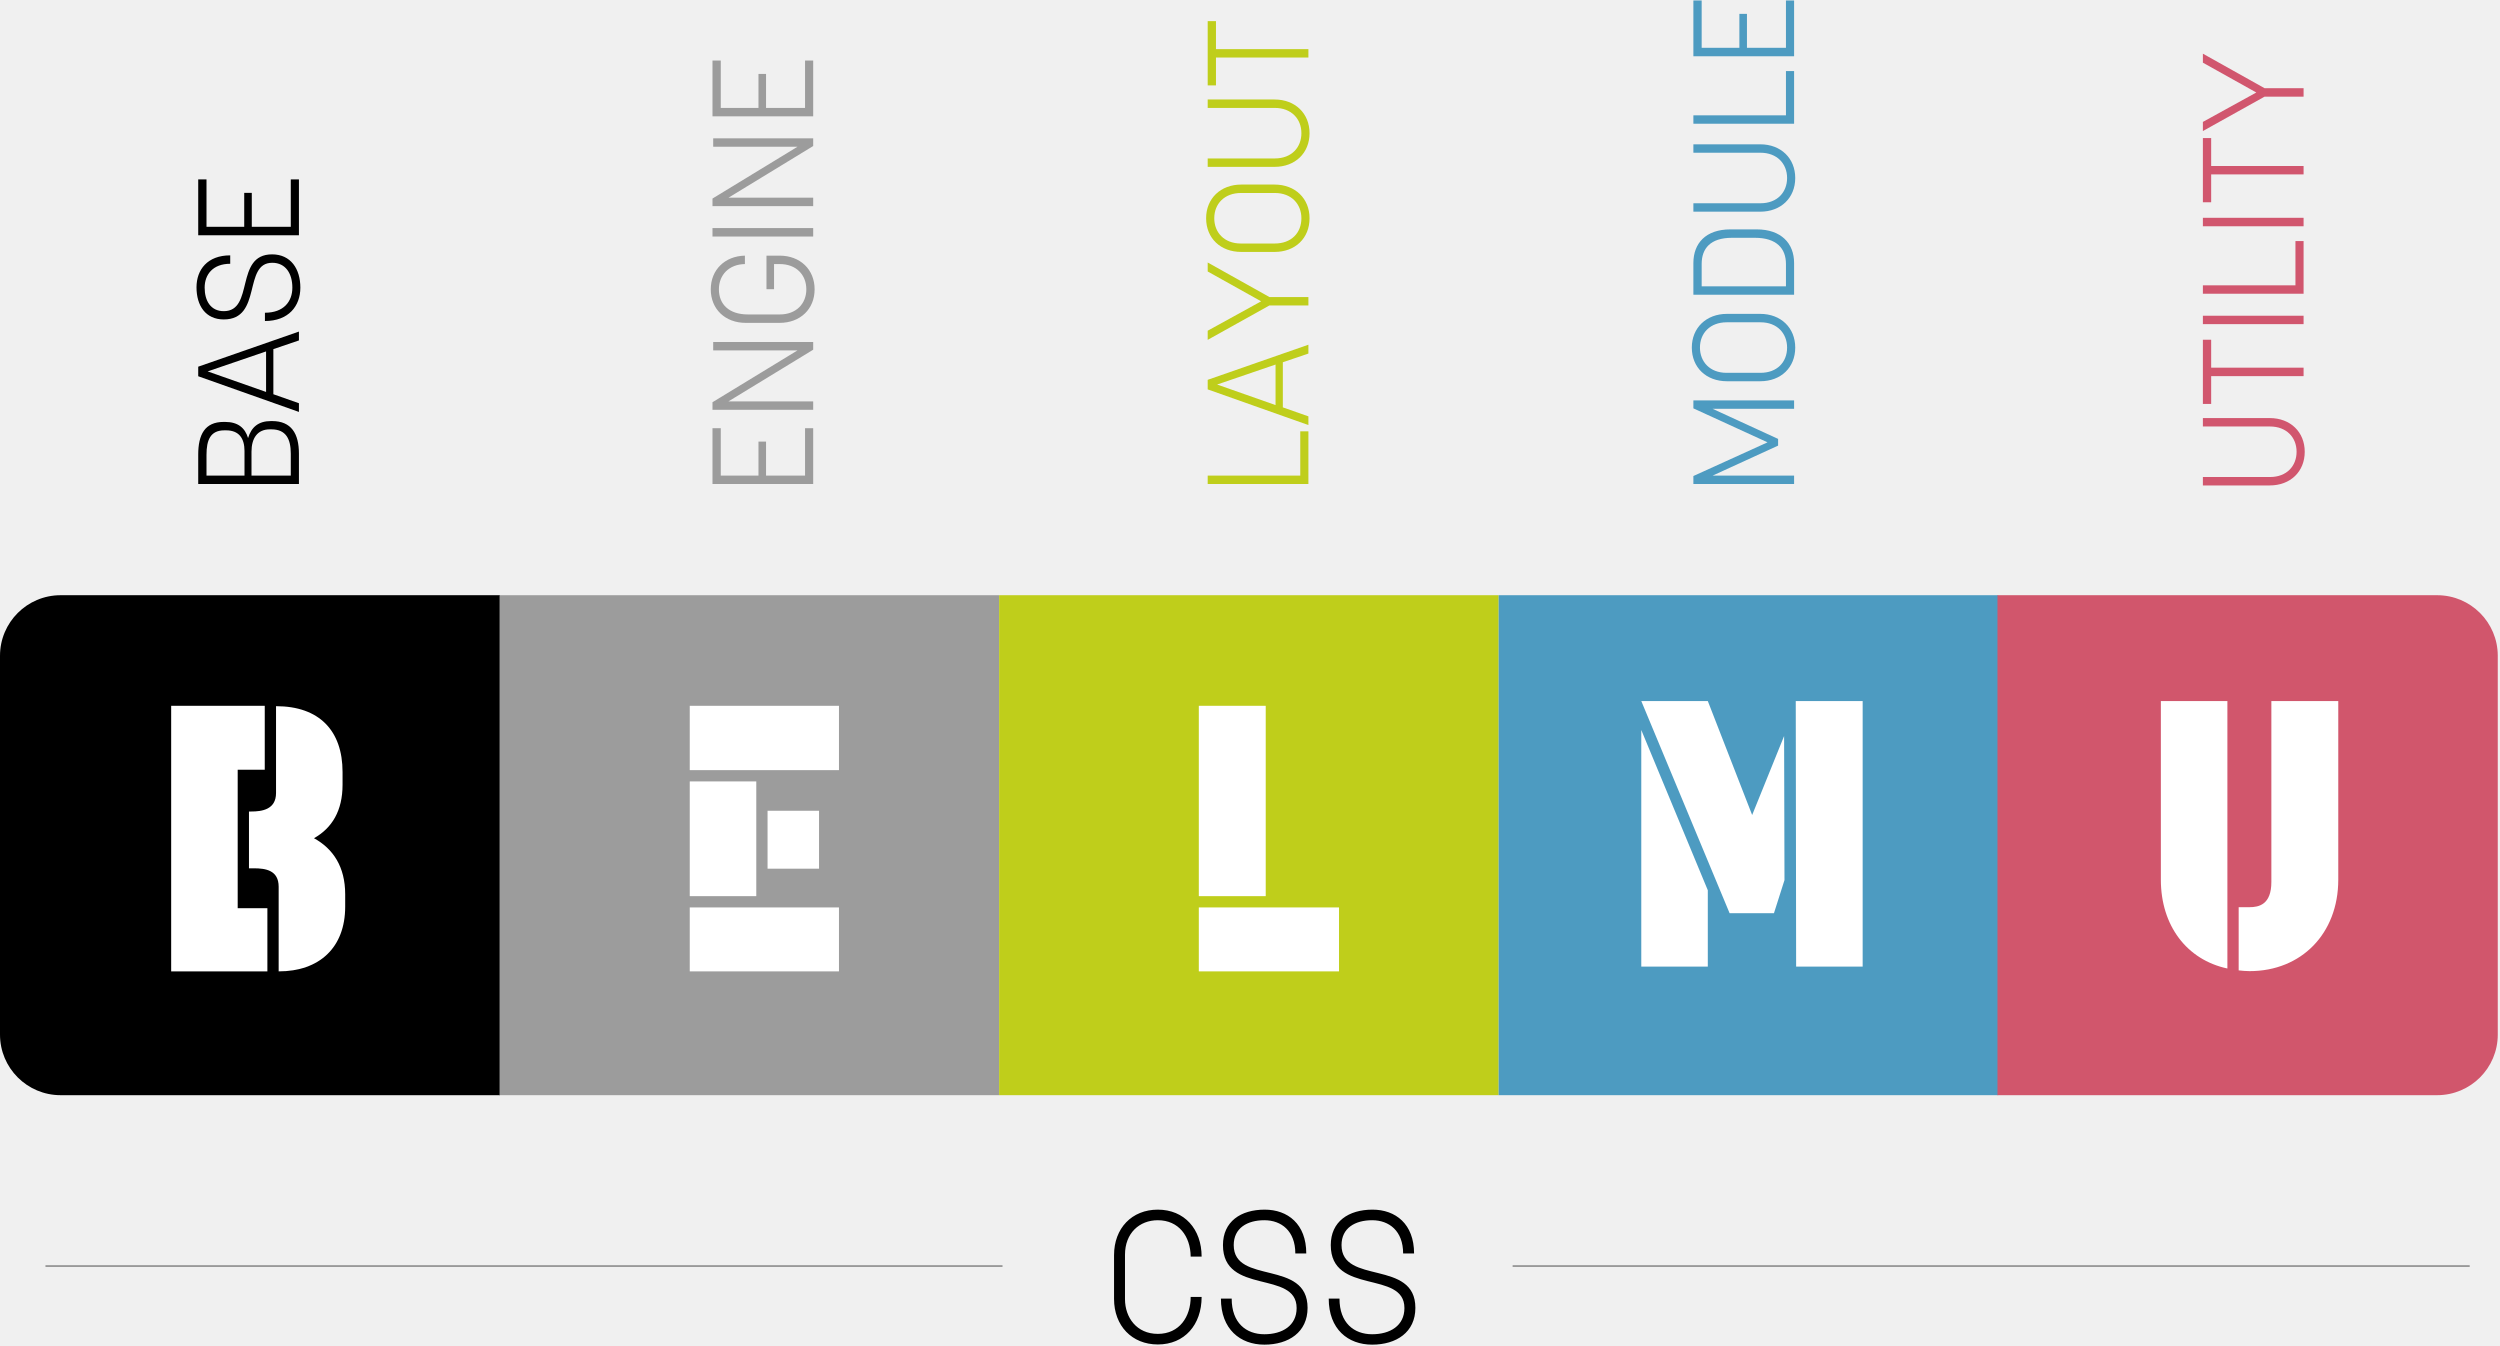
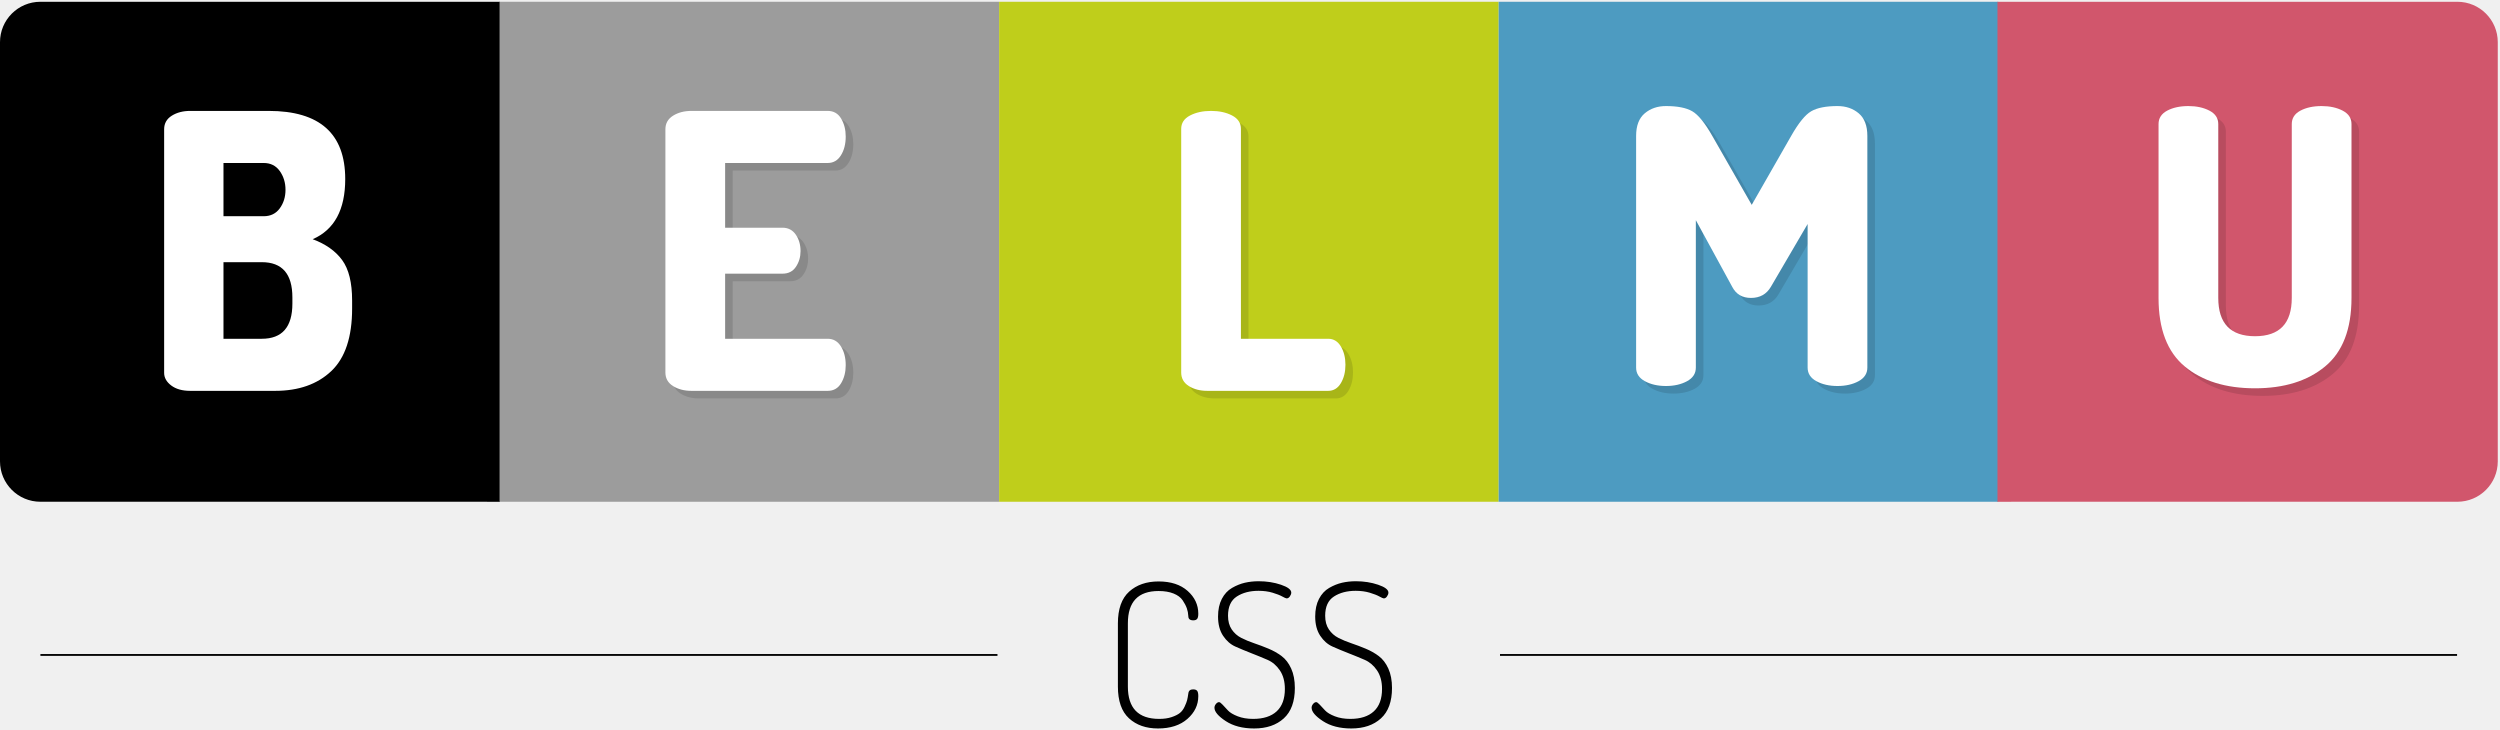
- <svg xmlns="http://www.w3.org/2000/svg" width="990px" height="533px" viewBox="0 0 990 533" version="1.1">
+ <svg xmlns="http://www.w3.org/2000/svg" width="990px" height="289px" viewBox="0 0 990 289" version="1.1">
  <defs />
  <g id="Page-1" stroke="none" stroke-width="1" fill="none" fill-rule="evenodd">
-     <g id="Group-5-Copy-3" transform="translate(0, -1)">
-       <g id="Group-3-Copy-2">
-         <g id="Group-2-Copy-2" transform="translate(494.8922, 96.75222) rotate(-90) translate(-494.8922, -96.75222) translate(398.3922, -321.2478)">
-           <path d="M0.584,41.484 L0.584,1.603 L12.227,1.603 C20.14,1.603 25.171,4.205 25.171,11.672 L25.171,12.238 C25.171,17.329 22.853,20.101 18.784,21.345 C23.079,22.646 25.51,25.418 25.51,30.396 L25.51,30.849 C25.51,38.486 20.536,41.484 12.623,41.484 L0.584,41.484 Z M22.232,29.944 C22.232,24.966 18.614,22.703 13.414,22.703 L3.919,22.703 L3.919,38.259 L12.566,38.259 C18.388,38.259 22.232,36.392 22.232,30.566 L22.232,29.944 Z M3.919,4.884 L3.919,19.931 L13.64,19.931 C18.784,19.931 21.836,17.668 21.836,12.634 L21.836,11.955 C21.836,6.411 17.992,4.884 12.171,4.884 L3.919,4.884 Z M60.948,41.484 L57.444,41.484 L53.996,31.358 L36.136,31.358 L32.575,41.484 L29.127,41.484 L43.257,1.603 L47.044,1.603 L60.948,41.484 Z M45.179,5.336 L37.04,28.473 L53.092,28.473 L45.179,5.336 Z M88.191,30.905 C88.191,36.279 83.839,38.882 78.357,38.882 C72.818,38.882 68.409,35.431 68.409,28.02 L65.131,28.02 C65.131,37.354 71.009,42.049 78.357,42.049 C85.761,42.049 91.526,38.259 91.526,30.849 C91.526,15.971 69.031,23.891 69.031,11.729 C69.031,6.524 73.157,4.148 78.357,4.148 C83.557,4.148 87.796,7.429 87.796,14.274 L91.131,14.274 C91.131,5.28 85.478,0.924 78.47,0.924 C71.179,0.924 65.753,4.544 65.753,11.729 C65.753,27.059 88.191,19.252 88.191,30.905 Z M102.435,22.816 L115.887,22.816 L115.887,19.818 L102.435,19.818 L102.435,4.884 L121.2,4.884 L121.2,1.603 L99.1,1.603 L99.1,41.484 L121.2,41.484 L121.2,38.259 L102.435,38.259 L102.435,22.816 Z" id="BASE" fill="#000000" />
-           <path d="M3.919,226.463 L17.371,226.463 L17.371,223.465 L3.919,223.465 L3.919,208.531 L22.684,208.531 L22.684,205.25 L0.584,205.25 L0.584,245.131 L22.684,245.131 L22.684,241.906 L3.919,241.906 L3.919,226.463 Z M56.822,245.131 L56.822,205.533 L53.488,205.533 L53.488,238.908 L32.971,205.25 L29.975,205.25 L29.975,245.131 L33.31,245.131 L33.31,211.586 L53.77,245.131 L56.822,245.131 Z M91.018,218.091 C90.848,210.171 85.422,204.571 77.679,204.571 C69.822,204.571 64.396,210.284 64.396,218.43 L64.396,231.837 C64.396,239.983 69.822,245.696 77.679,245.696 C85.535,245.696 91.018,239.983 91.018,231.837 L91.018,226.633 L77.735,226.633 L77.735,229.631 L87.683,229.631 L87.683,231.894 C87.683,238.399 83.444,242.415 77.679,242.415 C71.97,242.415 67.731,238.399 67.731,231.894 L67.731,219.279 C67.731,211.925 71.631,207.795 77.679,207.795 C83.387,207.795 87.57,211.755 87.683,218.091 L91.018,218.091 Z M98.591,205.25 L98.591,245.131 L101.926,245.131 L101.926,205.25 L98.591,205.25 Z M137.478,245.131 L137.478,205.533 L134.143,205.533 L134.143,238.908 L113.626,205.25 L110.63,205.25 L110.63,245.131 L113.965,245.131 L113.965,211.586 L134.426,245.131 L137.478,245.131 Z M149.517,226.463 L162.969,226.463 L162.969,223.465 L149.517,223.465 L149.517,208.531 L168.282,208.531 L168.282,205.25 L146.182,205.25 L146.182,245.131 L168.282,245.131 L168.282,241.906 L149.517,241.906 L149.517,226.463 Z" id="Engine-Copy" fill="#9C9C9C" />
-           <path d="M0.584,401.354 L0.584,441.235 L21.44,441.235 L21.44,438.011 L3.919,438.011 L3.919,401.354 L0.584,401.354 Z M55.748,441.235 L52.244,441.235 L48.796,431.11 L30.936,431.11 L27.375,441.235 L23.927,441.235 L38.057,401.354 L41.844,401.354 L55.748,441.235 Z M39.979,405.088 L31.84,428.225 L47.892,428.225 L39.979,405.088 Z M57.67,401.354 L71.292,425.792 L71.292,441.235 L74.626,441.235 L74.626,425.792 L88.305,401.354 L84.744,401.354 L72.931,422.511 L61.288,401.354 L57.67,401.354 Z M105.826,441.688 C97.913,441.688 92.487,436.031 92.487,427.829 L92.487,414.648 C92.487,406.446 97.913,400.732 105.826,400.732 C113.626,400.732 119.165,406.446 119.165,414.648 L119.165,427.829 C119.165,436.031 113.626,441.688 105.826,441.688 Z M105.826,438.463 C111.365,438.463 115.83,434.617 115.83,427.942 L115.83,414.535 C115.83,408.03 111.591,403.957 105.826,403.957 C100.23,403.957 95.822,407.86 95.822,414.478 L95.822,427.942 C95.822,434.447 100.004,438.463 105.826,438.463 Z M126.174,401.354 L126.174,427.829 C126.174,436.031 131.656,441.688 139.512,441.688 C147.312,441.688 152.851,436.031 152.851,427.829 L152.851,401.354 L149.517,401.354 L149.517,427.942 C149.517,434.447 145.221,438.463 139.512,438.463 C133.917,438.463 129.508,434.617 129.508,427.942 L129.508,401.354 L126.174,401.354 Z M172.803,441.235 L172.803,404.635 L183.881,404.635 L183.881,401.354 L158.447,401.354 L158.447,404.635 L169.469,404.635 L169.469,441.235 L172.803,441.235 Z" id="Layout-Copy" fill="#BFCE1B" />
-           <path d="M18.445,627.233 L30.371,601.268 L30.371,633.569 L33.705,633.569 L33.705,593.688 L30.54,593.688 L17.088,623.047 L3.749,593.688 L0.584,593.688 L0.584,633.569 L3.919,633.569 L3.919,601.325 L15.788,627.233 L18.445,627.233 Z M54.618,634.021 C46.705,634.021 41.279,628.364 41.279,620.162 L41.279,606.981 C41.279,598.779 46.705,593.065 54.618,593.065 C62.418,593.065 67.957,598.779 67.957,606.981 L67.957,620.162 C67.957,628.364 62.418,634.021 54.618,634.021 Z M54.618,630.797 C60.157,630.797 64.622,626.95 64.622,620.275 L64.622,606.868 C64.622,600.363 60.383,596.29 54.618,596.29 C49.022,596.29 44.614,600.193 44.614,606.812 L44.614,620.275 C44.614,626.78 48.796,630.797 54.618,630.797 Z M88.078,633.569 L75.531,633.569 L75.531,593.688 L88.078,593.688 C95.935,593.688 101.417,598.609 101.417,608.339 L101.417,618.748 C101.417,628.421 95.935,633.569 88.078,633.569 Z M78.866,630.344 L87.739,630.344 C93.787,630.344 98.083,626.724 98.083,618.069 L98.083,608.961 C98.083,600.363 93.787,596.969 87.739,596.969 L78.866,596.969 L78.866,630.344 Z M108.426,593.688 L108.426,620.162 C108.426,628.364 113.908,634.021 121.765,634.021 C129.565,634.021 135.104,628.364 135.104,620.162 L135.104,593.688 L131.769,593.688 L131.769,620.275 C131.769,626.78 127.473,630.797 121.765,630.797 C116.169,630.797 111.761,626.95 111.761,620.275 L111.761,593.688 L108.426,593.688 Z M143.243,593.688 L143.243,633.569 L164.099,633.569 L164.099,630.344 L146.578,630.344 L146.578,593.688 L143.243,593.688 Z M173.312,614.901 L186.764,614.901 L186.764,611.903 L173.312,611.903 L173.312,596.969 L192.077,596.969 L192.077,593.688 L169.977,593.688 L169.977,633.569 L192.077,633.569 L192.077,630.344 L173.312,630.344 L173.312,614.901 Z" id="Module-Copy" fill="#4D9BC1" />
-           <path d="M0.019,795.449 L0.019,821.923 C0.019,830.126 5.501,835.783 13.358,835.783 C21.158,835.783 26.697,830.126 26.697,821.923 L26.697,795.449 L23.362,795.449 L23.362,822.036 C23.362,828.542 19.066,832.558 13.358,832.558 C7.762,832.558 3.354,828.712 3.354,822.036 L3.354,795.449 L0.019,795.449 Z M46.649,835.33 L46.649,798.73 L57.727,798.73 L57.727,795.449 L32.292,795.449 L32.292,798.73 L43.314,798.73 L43.314,835.33 L46.649,835.33 Z M63.887,795.449 L63.887,835.33 L67.222,835.33 L67.222,795.449 L63.887,795.449 Z M75.926,795.449 L75.926,835.33 L96.783,835.33 L96.783,832.106 L79.261,832.106 L79.261,795.449 L75.926,795.449 Z M102.661,795.449 L102.661,835.33 L105.996,835.33 L105.996,795.449 L102.661,795.449 Z M126.513,835.33 L126.513,798.73 L137.591,798.73 L137.591,795.449 L112.156,795.449 L112.156,798.73 L123.178,798.73 L123.178,835.33 L126.513,835.33 Z M140.36,795.449 L153.982,819.887 L153.982,835.33 L157.317,835.33 L157.317,819.887 L170.995,795.449 L167.434,795.449 L155.621,816.606 L143.978,795.449 L140.36,795.449 Z" id="Utility-Copy" fill="#D1566E" />
+     <g id="Group-8">
+       <g id="Group-7">
+         <g id="Group-5-Copy-3">
+           <g id="Group-3-Copy-2">
+             <path d="M163,0.703 L16,0.703 C7.158,0.703 0,7.863 0,16.695 L0,182.7 C0,191.529 7.164,198.693 16,198.693 L163,198.693 L198,198.7 L198,0.7 L163,0.7 Z" id="Combined-Shape" fill="#000000" />
+             <rect id="Rectangle-Copy-16" fill="#9C9C9C" x="197.823" y="0.703" width="197.823" height="197.99" />
+             <rect id="Rectangle-Copy-17" fill="#BFCE1B" x="395.646" y="0.703" width="197.823" height="197.99" />
+             <rect id="Rectangle-Copy-18" fill="#4D9BC1" x="593.47" y="0.703" width="197.823" height="197.99" />
+             <path d="M828,0.703 L973.116,0.703 C981.952,0.703 989.116,7.866 989.116,16.695 L989.116,182.7 C989.116,191.533 981.958,198.693 973.116,198.693 L828,198.693 L791,198.7 L791,0.7 L828,0.7 Z" id="Combined-Shape" fill="#D1566C" />
+           </g>
+           <polygon id="Line" fill="#000000" fill-rule="nonzero" points="16 259.723 395 259.723 395 259 16 259" />
+           <polygon id="Line-Copy" fill="#000000" fill-rule="nonzero" points="594 259.723 973 259.723 973 259 594 259" />
        </g>
-         <path d="M163,236.703 L24.01,236.703 C10.741,236.703 0,247.45 0,260.708 L0,410.687 C0,423.943 10.75,434.693 24.01,434.693 L163,434.693 L198,434.7 L198,236.7 L163,236.7 Z" id="Combined-Shape" fill="#000000" />
-         <rect id="Rectangle-Copy-16" fill="#9C9C9C" x="197.823" y="236.703" width="197.823" height="197.99" />
-         <rect id="Rectangle-Copy-17" fill="#BFCE1B" x="395.646" y="236.703" width="197.823" height="197.99" />
-         <rect id="Rectangle-Copy-18" fill="#4D9BC1" x="593.47" y="236.703" width="197.823" height="197.99" />
-         <path d="M828,236.703 L965.106,236.703 C978.366,236.703 989.116,247.453 989.116,260.708 L989.116,410.687 C989.116,423.945 978.375,434.693 965.106,434.693 L828,434.693 L791,434.7 L791,236.7 L828,236.7 Z" id="Combined-Shape" fill="#D1566C" />
-         <g id="Group-Copy-3" transform="translate(66.94106, 278.1863)">
-           <path d="M27.185,82.454 L38.943,82.454 L38.943,107.48 L0.841,107.48 L0.841,2.312 L37.901,2.312 L37.901,27.636 L27.185,27.636 L27.185,82.454 Z M31.65,44.171 L32.543,44.171 C36.711,44.171 42.367,43.426 42.367,36.871 L42.367,2.461 C59.483,2.461 68.711,12.143 68.711,28.529 L68.711,33.594 C68.711,43.873 64.544,50.725 57.399,54.747 C64.99,58.918 69.753,66.068 69.753,76.943 L69.753,81.859 C69.753,98.096 59.483,107.48 43.408,107.48 L43.408,73.963 C43.408,67.409 38.199,66.664 33.585,66.664 L31.65,66.664 L31.65,44.171 Z" id="B" fill="#FFFFFF" />
-           <path d="M407.791,77.688 L434.285,77.688 L434.285,2.312 L407.791,2.312 L407.791,77.688 Z M463.308,82.157 L407.791,82.157 L407.791,107.48 L463.308,107.48 L463.308,82.157 Z" id="L" fill="#FFFFFF" />
-           <path d="M404.567,236.395 C404.567,244.19 400.158,251.029 391.561,251.029 C383.185,251.029 378.556,244.557 378.556,237.277 L378.556,219.701 C378.556,211.097 384.287,206.023 391.561,206.023 C399.791,206.023 404.493,212.347 404.567,220.437 L408.902,220.437 C408.902,209.553 402.068,201.831 391.561,201.831 C381.274,201.831 374.221,209.185 374.221,219.848 L374.221,237.204 C374.221,247.793 381.274,255.221 391.561,255.221 C402.142,255.221 408.902,247.426 408.902,236.395 L404.567,236.395 Z M446.522,240.807 C446.522,247.793 440.864,251.176 433.737,251.176 C426.536,251.176 420.805,246.69 420.805,237.056 L416.543,237.056 C416.543,249.19 424.185,255.294 433.737,255.294 C443.363,255.294 450.857,250.367 450.857,240.733 C450.857,221.393 421.613,231.688 421.613,215.877 C421.613,209.112 426.977,206.023 433.737,206.023 C440.497,206.023 446.008,210.288 446.008,219.186 L450.343,219.186 C450.343,207.494 442.995,201.831 433.884,201.831 C424.405,201.831 417.352,206.538 417.352,215.877 C417.352,235.806 446.522,225.658 446.522,240.807 Z M489.212,240.807 C489.212,247.793 483.555,251.176 476.427,251.176 C469.227,251.176 463.495,246.69 463.495,237.056 L459.234,237.056 C459.234,249.19 466.875,255.294 476.427,255.294 C486.053,255.294 493.547,250.367 493.547,240.733 C493.547,221.393 464.304,231.688 464.304,215.877 C464.304,209.112 469.667,206.023 476.427,206.023 C483.187,206.023 488.698,210.288 488.698,219.186 L493.033,219.186 C493.033,207.494 485.685,201.831 476.574,201.831 C467.096,201.831 460.042,206.538 460.042,215.877 C460.042,235.806 489.212,225.658 489.212,240.807 Z" id="CSS" fill="#000000" />
-           <path d="M265.289,2.312 L206.2,2.312 L206.2,27.785 L265.289,27.785 L265.289,2.312 Z M206.2,82.157 L206.2,107.48 L265.289,107.48 L265.289,82.157 L206.2,82.157 Z M232.544,32.254 L206.2,32.254 L206.2,77.688 L232.544,77.688 L232.544,32.254 Z M237.01,43.873 L237.01,66.813 L257.4,66.813 L257.4,43.873 L237.01,43.873 Z" id="E" fill="#FFFFFF" />
-           <path d="M644.328,105.595 L670.672,105.595 L670.672,0.426 L644.179,0.426 L644.328,105.595 Z M617.983,84.442 L583.006,0.426 L609.35,0.426 L626.913,45.562 L639.565,14.28 L639.714,71.333 L635.546,84.442 L617.983,84.442 Z M609.35,105.595 L583.006,105.595 L583.006,11.896 L609.35,75.355 L609.35,105.595 Z" id="M" fill="#FFFFFF" />
-           <path d="M832.52,72.078 C832.52,81.016 827.608,82.058 823.887,82.058 L819.571,82.058 L819.571,107.084 C820.91,107.233 822.399,107.382 823.887,107.382 C844.427,107.382 859.013,92.486 859.013,71.184 L859.013,0.426 L832.52,0.426 L832.52,72.078 Z M788.761,71.184 C788.761,89.358 799.031,102.913 815.105,106.34 L815.105,0.426 L788.761,0.426 L788.761,71.184 Z" id="U" fill="#FFFFFF" />
+         <g id="Group-6" transform="translate(68, 45)" fill-opacity="0.124" fill="#000000">
+           <path d="M0,105.649 L0,9.199 C0,6.874 1.011,5.079 3.032,3.815 C5.053,2.552 7.479,1.92 10.309,1.92 L41.388,1.92 C61.602,1.92 71.709,10.917 71.709,28.913 C71.709,41.046 67.413,48.982 58.822,52.723 C63.977,54.644 67.868,57.399 70.496,60.988 C73.124,64.577 74.438,69.91 74.438,76.987 L74.438,80.172 C74.438,91.495 71.683,99.76 66.175,104.966 C60.667,110.173 53.264,112.776 43.965,112.776 L10.309,112.776 C7.176,112.776 4.674,112.069 2.805,110.653 C0.935,109.238 0,107.57 0,105.649 Z M23.499,92.152 L38.659,92.152 C46.745,92.152 50.787,87.501 50.787,78.2 L50.787,75.774 C50.787,66.472 46.745,61.822 38.659,61.822 L23.499,61.822 L23.499,92.152 Z M23.499,43.624 L39.417,43.624 C42.146,43.624 44.268,42.587 45.784,40.515 C47.3,38.442 48.058,35.991 48.058,33.16 C48.058,30.329 47.3,27.852 45.784,25.729 C44.268,23.606 42.146,22.544 39.417,22.544 L23.499,22.544 L23.499,43.624 Z" id="B" />
+           <path d="M402.755,105.497 L402.755,9.047 C402.755,6.722 403.917,4.953 406.242,3.739 C408.566,2.526 411.346,1.92 414.58,1.92 C417.814,1.92 420.594,2.526 422.918,3.739 C425.243,4.953 426.405,6.722 426.405,9.047 L426.405,92.152 L460.971,92.152 C463.093,92.152 464.761,93.163 465.974,95.185 C467.187,97.207 467.793,99.633 467.793,102.464 C467.793,105.295 467.187,107.721 465.974,109.743 C464.761,111.765 463.093,112.776 460.971,112.776 L413.064,112.776 C410.234,112.776 407.808,112.145 405.787,110.881 C403.766,109.617 402.755,107.823 402.755,105.497 Z" id="L" />
+           <path d="M198.499,105.497 L198.499,9.199 C198.499,6.874 199.51,5.079 201.531,3.815 C203.552,2.552 205.978,1.92 208.808,1.92 L262.779,1.92 C265.104,1.92 266.872,2.931 268.085,4.953 C269.298,6.975 269.904,9.351 269.904,12.08 C269.904,15.012 269.273,17.489 268.009,19.511 C266.746,21.533 265.003,22.544 262.779,22.544 L222.149,22.544 L222.149,48.173 L244.89,48.173 C247.113,48.173 248.857,49.083 250.12,50.903 C251.383,52.723 252.015,54.896 252.015,57.424 C252.015,59.749 251.409,61.822 250.196,63.642 C248.983,65.461 247.214,66.371 244.89,66.371 L222.149,66.371 L222.149,92.152 L262.779,92.152 C265.003,92.152 266.746,93.163 268.009,95.185 C269.273,97.207 269.904,99.684 269.904,102.616 C269.904,105.346 269.298,107.721 268.085,109.743 C266.872,111.765 265.104,112.776 262.779,112.776 L208.808,112.776 C205.978,112.776 203.552,112.145 201.531,110.881 C199.51,109.617 198.499,107.823 198.499,105.497 Z" id="E" />
+           <path d="M582.902,103.578 L582.902,11.829 C582.902,7.785 584.039,4.802 586.313,2.881 C588.587,0.96 591.391,0 594.727,0 C599.275,0 602.736,0.682 605.112,2.047 C607.487,3.412 610.14,6.673 613.071,11.829 L628.686,39.126 L644.301,11.829 C647.232,6.673 649.885,3.412 652.26,2.047 C654.635,0.682 658.097,0 662.645,0 C665.981,0 668.785,0.96 671.059,2.881 C673.333,4.802 674.47,7.785 674.47,11.829 L674.47,103.578 C674.47,105.903 673.308,107.697 670.983,108.961 C668.659,110.225 665.879,110.857 662.645,110.857 C659.411,110.857 656.632,110.225 654.307,108.961 C651.982,107.697 650.82,105.903 650.82,103.578 L650.82,46.708 L636.266,71.579 C634.548,74.511 631.92,75.977 628.383,75.977 C624.946,75.977 622.47,74.511 620.954,71.579 L606.552,45.192 L606.552,103.578 C606.552,105.903 605.389,107.697 603.065,108.961 C600.74,110.225 597.961,110.857 594.727,110.857 C591.492,110.857 588.713,110.225 586.388,108.961 C584.064,107.697 582.902,105.903 582.902,103.578 Z" id="M" />
+           <path d="M789.784,75.977 L789.784,7.128 C789.784,4.802 790.921,3.033 793.195,1.82 C795.469,0.607 798.274,0 801.609,0 C804.843,0 807.622,0.607 809.947,1.82 C812.272,3.033 813.434,4.802 813.434,7.128 L813.434,75.977 C813.434,86.087 818.285,91.142 827.988,91.142 C837.691,91.142 842.542,86.087 842.542,75.977 L842.542,7.128 C842.542,4.802 843.679,3.033 845.953,1.82 C848.227,0.607 851.032,0 854.367,0 C857.601,0 860.381,0.607 862.705,1.82 C865.03,3.033 866.192,4.802 866.192,7.128 L866.192,75.977 C866.192,88.311 862.705,97.36 855.731,103.123 C848.758,108.885 839.51,111.767 827.988,111.767 C816.365,111.767 807.092,108.885 800.169,103.123 C793.245,97.36 789.784,88.311 789.784,75.977 Z" id="U" />
        </g>
+         <path d="M442.688,271.884 L442.688,246.841 C442.688,241.153 444.176,236.966 447.151,234.28 C450.127,231.594 454.011,230.251 458.804,230.251 C463.649,230.251 467.481,231.502 470.298,234.004 C473.116,236.505 474.525,239.52 474.525,243.049 C474.525,244.05 474.367,244.734 474.051,245.103 C473.735,245.472 473.235,245.656 472.55,245.656 C471.233,245.656 470.575,245.103 470.575,243.997 C470.522,242.891 470.325,241.851 469.983,240.876 C469.64,239.902 469.087,238.849 468.324,237.716 C467.56,236.584 466.362,235.689 464.729,235.03 C463.096,234.372 461.121,234.043 458.804,234.043 C450.693,234.043 446.638,238.309 446.638,246.841 L446.638,271.884 C446.638,280.416 450.772,284.682 459.041,284.682 C460.937,284.682 462.583,284.445 463.978,283.971 C465.374,283.497 466.454,282.957 467.217,282.351 C467.981,281.746 468.613,280.903 469.113,279.824 C469.614,278.744 469.943,277.888 470.101,277.256 C470.259,276.624 470.417,275.755 470.575,274.649 C470.68,273.543 471.312,272.99 472.471,272.99 C473.208,272.99 473.735,273.174 474.051,273.543 C474.367,273.912 474.525,274.623 474.525,275.676 C474.525,279.152 473.09,282.154 470.219,284.682 C467.349,287.21 463.465,288.474 458.567,288.474 C453.827,288.474 449.996,287.131 447.072,284.445 C444.149,281.759 442.688,277.572 442.688,271.884 Z M480.924,280.258 C480.924,279.731 481.121,279.231 481.517,278.757 C481.912,278.283 482.32,278.046 482.741,278.046 C483.057,278.046 483.531,278.388 484.163,279.073 L486.296,281.364 C487.086,282.207 488.363,282.97 490.127,283.655 C491.892,284.34 493.933,284.682 496.25,284.682 C500.305,284.682 503.413,283.681 505.572,281.68 C507.731,279.679 508.811,276.729 508.811,272.832 C508.811,269.883 508.153,267.434 506.836,265.485 C505.519,263.536 503.887,262.141 501.938,261.298 C499.989,260.455 497.87,259.586 495.579,258.691 C493.287,257.796 491.168,256.914 489.219,256.045 C487.27,255.175 485.638,253.74 484.321,251.739 C483.004,249.738 482.346,247.21 482.346,244.155 C482.346,241.416 482.846,239.086 483.847,237.163 C484.848,235.241 486.191,233.793 487.876,232.819 C489.561,231.844 491.26,231.16 492.971,230.764 C494.683,230.369 496.513,230.172 498.462,230.172 C501.622,230.172 504.558,230.633 507.271,231.554 C509.983,232.476 511.339,233.516 511.339,234.675 C511.339,235.149 511.155,235.649 510.786,236.176 C510.417,236.703 509.996,236.966 509.522,236.966 C509.259,236.966 508.679,236.716 507.784,236.215 C506.889,235.715 505.612,235.215 503.952,234.714 C502.293,234.214 500.437,233.964 498.383,233.964 C494.96,233.964 492.089,234.714 489.772,236.215 C487.455,237.717 486.296,240.258 486.296,243.839 C486.296,245.998 486.783,247.802 487.757,249.25 C488.732,250.699 489.996,251.818 491.55,252.608 C493.103,253.398 494.815,254.109 496.685,254.741 C498.554,255.373 500.437,256.084 502.333,256.874 C504.229,257.664 505.954,258.638 507.507,259.797 C509.061,260.956 510.325,262.601 511.3,264.735 C512.274,266.868 512.761,269.435 512.761,272.437 C512.761,277.809 511.3,281.825 508.377,284.485 C505.453,287.144 501.543,288.474 496.645,288.474 C492.116,288.474 488.363,287.5 485.387,285.551 C482.412,283.602 480.924,281.838 480.924,280.258 Z M519.397,280.258 C519.397,279.731 519.594,279.231 519.99,278.757 C520.385,278.283 520.793,278.046 521.214,278.046 C521.53,278.046 522.004,278.388 522.636,279.073 L524.769,281.364 C525.559,282.207 526.836,282.97 528.601,283.655 C530.365,284.34 532.406,284.682 534.723,284.682 C538.778,284.682 541.886,283.681 544.045,281.68 C546.204,279.679 547.284,276.729 547.284,272.832 C547.284,269.883 546.626,267.434 545.309,265.485 C543.992,263.536 542.36,262.141 540.411,261.298 C538.462,260.455 536.343,259.586 534.052,258.691 C531.76,257.796 529.641,256.914 527.692,256.045 C525.743,255.175 524.111,253.74 522.794,251.739 C521.477,249.738 520.819,247.21 520.819,244.155 C520.819,241.416 521.319,239.086 522.32,237.163 C523.321,235.241 524.664,233.793 526.349,232.819 C528.034,231.844 529.733,231.16 531.444,230.764 C533.156,230.369 534.986,230.172 536.935,230.172 C540.095,230.172 543.031,230.633 545.744,231.554 C548.456,232.476 549.812,233.516 549.812,234.675 C549.812,235.149 549.628,235.649 549.259,236.176 C548.89,236.703 548.469,236.966 547.995,236.966 C547.732,236.966 547.152,236.716 546.257,236.215 C545.362,235.715 544.085,235.215 542.426,234.714 C540.766,234.214 538.91,233.964 536.856,233.964 C533.433,233.964 530.562,234.714 528.245,236.215 C525.928,237.717 524.769,240.258 524.769,243.839 C524.769,245.998 525.256,247.802 526.231,249.25 C527.205,250.699 528.469,251.818 530.023,252.608 C531.576,253.398 533.288,254.109 535.158,254.741 C537.027,255.373 538.91,256.084 540.806,256.874 C542.702,257.664 544.427,258.638 545.981,259.797 C547.534,260.956 548.798,262.601 549.773,264.735 C550.747,266.868 551.234,269.435 551.234,272.437 C551.234,277.809 549.773,281.825 546.85,284.485 C543.926,287.144 540.016,288.474 535.118,288.474 C530.589,288.474 526.836,287.5 523.861,285.551 C520.885,283.602 519.397,281.838 519.397,280.258 Z" id="CSS" fill="#000000" />
      </g>
-       <polygon id="Line" fill="#979797" fill-rule="nonzero" points="18 502.723 397 502.723 397 502 18 502" />
-       <polygon id="Line-Copy" fill="#979797" fill-rule="nonzero" points="599 502.723 978 502.723 978 502 599 502" />
+       <path d="M65,147.649 L65,51.199 C65,48.874 66.011,47.079 68.032,45.815 C70.053,44.552 72.479,43.92 75.309,43.92 L106.388,43.92 C126.602,43.92 136.709,52.917 136.709,70.913 C136.709,83.046 132.413,90.982 123.822,94.723 C128.977,96.644 132.868,99.399 135.496,102.988 C138.124,106.577 139.438,111.91 139.438,118.987 L139.438,122.172 C139.438,133.495 136.683,141.76 131.175,146.966 C125.667,152.173 118.264,154.776 108.965,154.776 L75.309,154.776 C72.176,154.776 69.674,154.069 67.805,152.653 C65.935,151.238 65,149.57 65,147.649 Z M88.499,134.152 L103.659,134.152 C111.745,134.152 115.787,129.501 115.787,120.2 L115.787,117.774 C115.787,108.472 111.745,103.822 103.659,103.822 L88.499,103.822 L88.499,134.152 Z M88.499,85.624 L104.417,85.624 C107.146,85.624 109.268,84.587 110.784,82.515 C112.3,80.442 113.058,77.991 113.058,75.16 C113.058,72.329 112.3,69.852 110.784,67.729 C109.268,65.606 107.146,64.544 104.417,64.544 L88.499,64.544 L88.499,85.624 Z" id="B" fill="#FFFFFF" />
+       <path d="M467.755,147.497 L467.755,51.047 C467.755,48.722 468.917,46.953 471.242,45.739 C473.566,44.526 476.346,43.92 479.58,43.92 C482.814,43.92 485.594,44.526 487.918,45.739 C490.243,46.953 491.405,48.722 491.405,51.047 L491.405,134.152 L525.971,134.152 C528.093,134.152 529.761,135.163 530.974,137.185 C532.187,139.207 532.793,141.633 532.793,144.464 C532.793,147.295 532.187,149.721 530.974,151.743 C529.761,153.765 528.093,154.776 525.971,154.776 L478.064,154.776 C475.234,154.776 472.808,154.145 470.787,152.881 C468.766,151.617 467.755,149.823 467.755,147.497 Z" id="L" fill="#FFFFFF" />
+       <path d="M263.499,147.497 L263.499,51.199 C263.499,48.874 264.51,47.079 266.531,45.815 C268.552,44.552 270.978,43.92 273.808,43.92 L327.779,43.92 C330.104,43.92 331.872,44.931 333.085,46.953 C334.298,48.975 334.904,51.351 334.904,54.08 C334.904,57.012 334.273,59.489 333.009,61.511 C331.746,63.533 330.003,64.544 327.779,64.544 L287.149,64.544 L287.149,90.173 L309.89,90.173 C312.113,90.173 313.857,91.083 315.12,92.903 C316.383,94.723 317.015,96.896 317.015,99.424 C317.015,101.749 316.409,103.822 315.196,105.642 C313.983,107.461 312.214,108.371 309.89,108.371 L287.149,108.371 L287.149,134.152 L327.779,134.152 C330.003,134.152 331.746,135.163 333.009,137.185 C334.273,139.207 334.904,141.684 334.904,144.616 C334.904,147.346 334.298,149.721 333.085,151.743 C331.872,153.765 330.104,154.776 327.779,154.776 L273.808,154.776 C270.978,154.776 268.552,154.145 266.531,152.881 C264.51,151.617 263.499,149.823 263.499,147.497 Z" id="E" fill="#FFFFFF" />
+       <path d="M647.902,145.578 L647.902,53.829 C647.902,49.785 649.039,46.802 651.313,44.881 C653.587,42.96 656.391,42 659.727,42 C664.275,42 667.736,42.682 670.112,44.047 C672.487,45.412 675.14,48.673 678.071,53.829 L693.686,81.126 L709.301,53.829 C712.232,48.673 714.885,45.412 717.26,44.047 C719.635,42.682 723.097,42 727.645,42 C730.981,42 733.785,42.96 736.059,44.881 C738.333,46.802 739.47,49.785 739.47,53.829 L739.47,145.578 C739.47,147.903 738.308,149.697 735.983,150.961 C733.659,152.225 730.879,152.857 727.645,152.857 C724.411,152.857 721.632,152.225 719.307,150.961 C716.982,149.697 715.82,147.903 715.82,145.578 L715.82,88.708 L701.266,113.579 C699.548,116.511 696.92,117.977 693.383,117.977 C689.946,117.977 687.47,116.511 685.954,113.579 L671.552,87.192 L671.552,145.578 C671.552,147.903 670.389,149.697 668.065,150.961 C665.74,152.225 662.961,152.857 659.727,152.857 C656.492,152.857 653.713,152.225 651.388,150.961 C649.064,149.697 647.902,147.903 647.902,145.578 Z" id="M" fill="#FFFFFF" />
+       <path d="M854.784,117.977 L854.784,49.128 C854.784,46.802 855.921,45.033 858.195,43.82 C860.469,42.607 863.274,42 866.609,42 C869.843,42 872.622,42.607 874.947,43.82 C877.272,45.033 878.434,46.802 878.434,49.128 L878.434,117.977 C878.434,128.087 883.285,133.142 892.988,133.142 C902.691,133.142 907.542,128.087 907.542,117.977 L907.542,49.128 C907.542,46.802 908.679,45.033 910.953,43.82 C913.227,42.607 916.032,42 919.367,42 C922.601,42 925.381,42.607 927.705,43.82 C930.03,45.033 931.192,46.802 931.192,49.128 L931.192,117.977 C931.192,130.311 927.705,139.36 920.731,145.123 C913.758,150.885 904.51,153.767 892.988,153.767 C881.365,153.767 872.092,150.885 865.169,145.123 C858.245,139.36 854.784,130.311 854.784,117.977 Z" id="U" fill="#FFFFFF" />
    </g>
  </g>
</svg>
